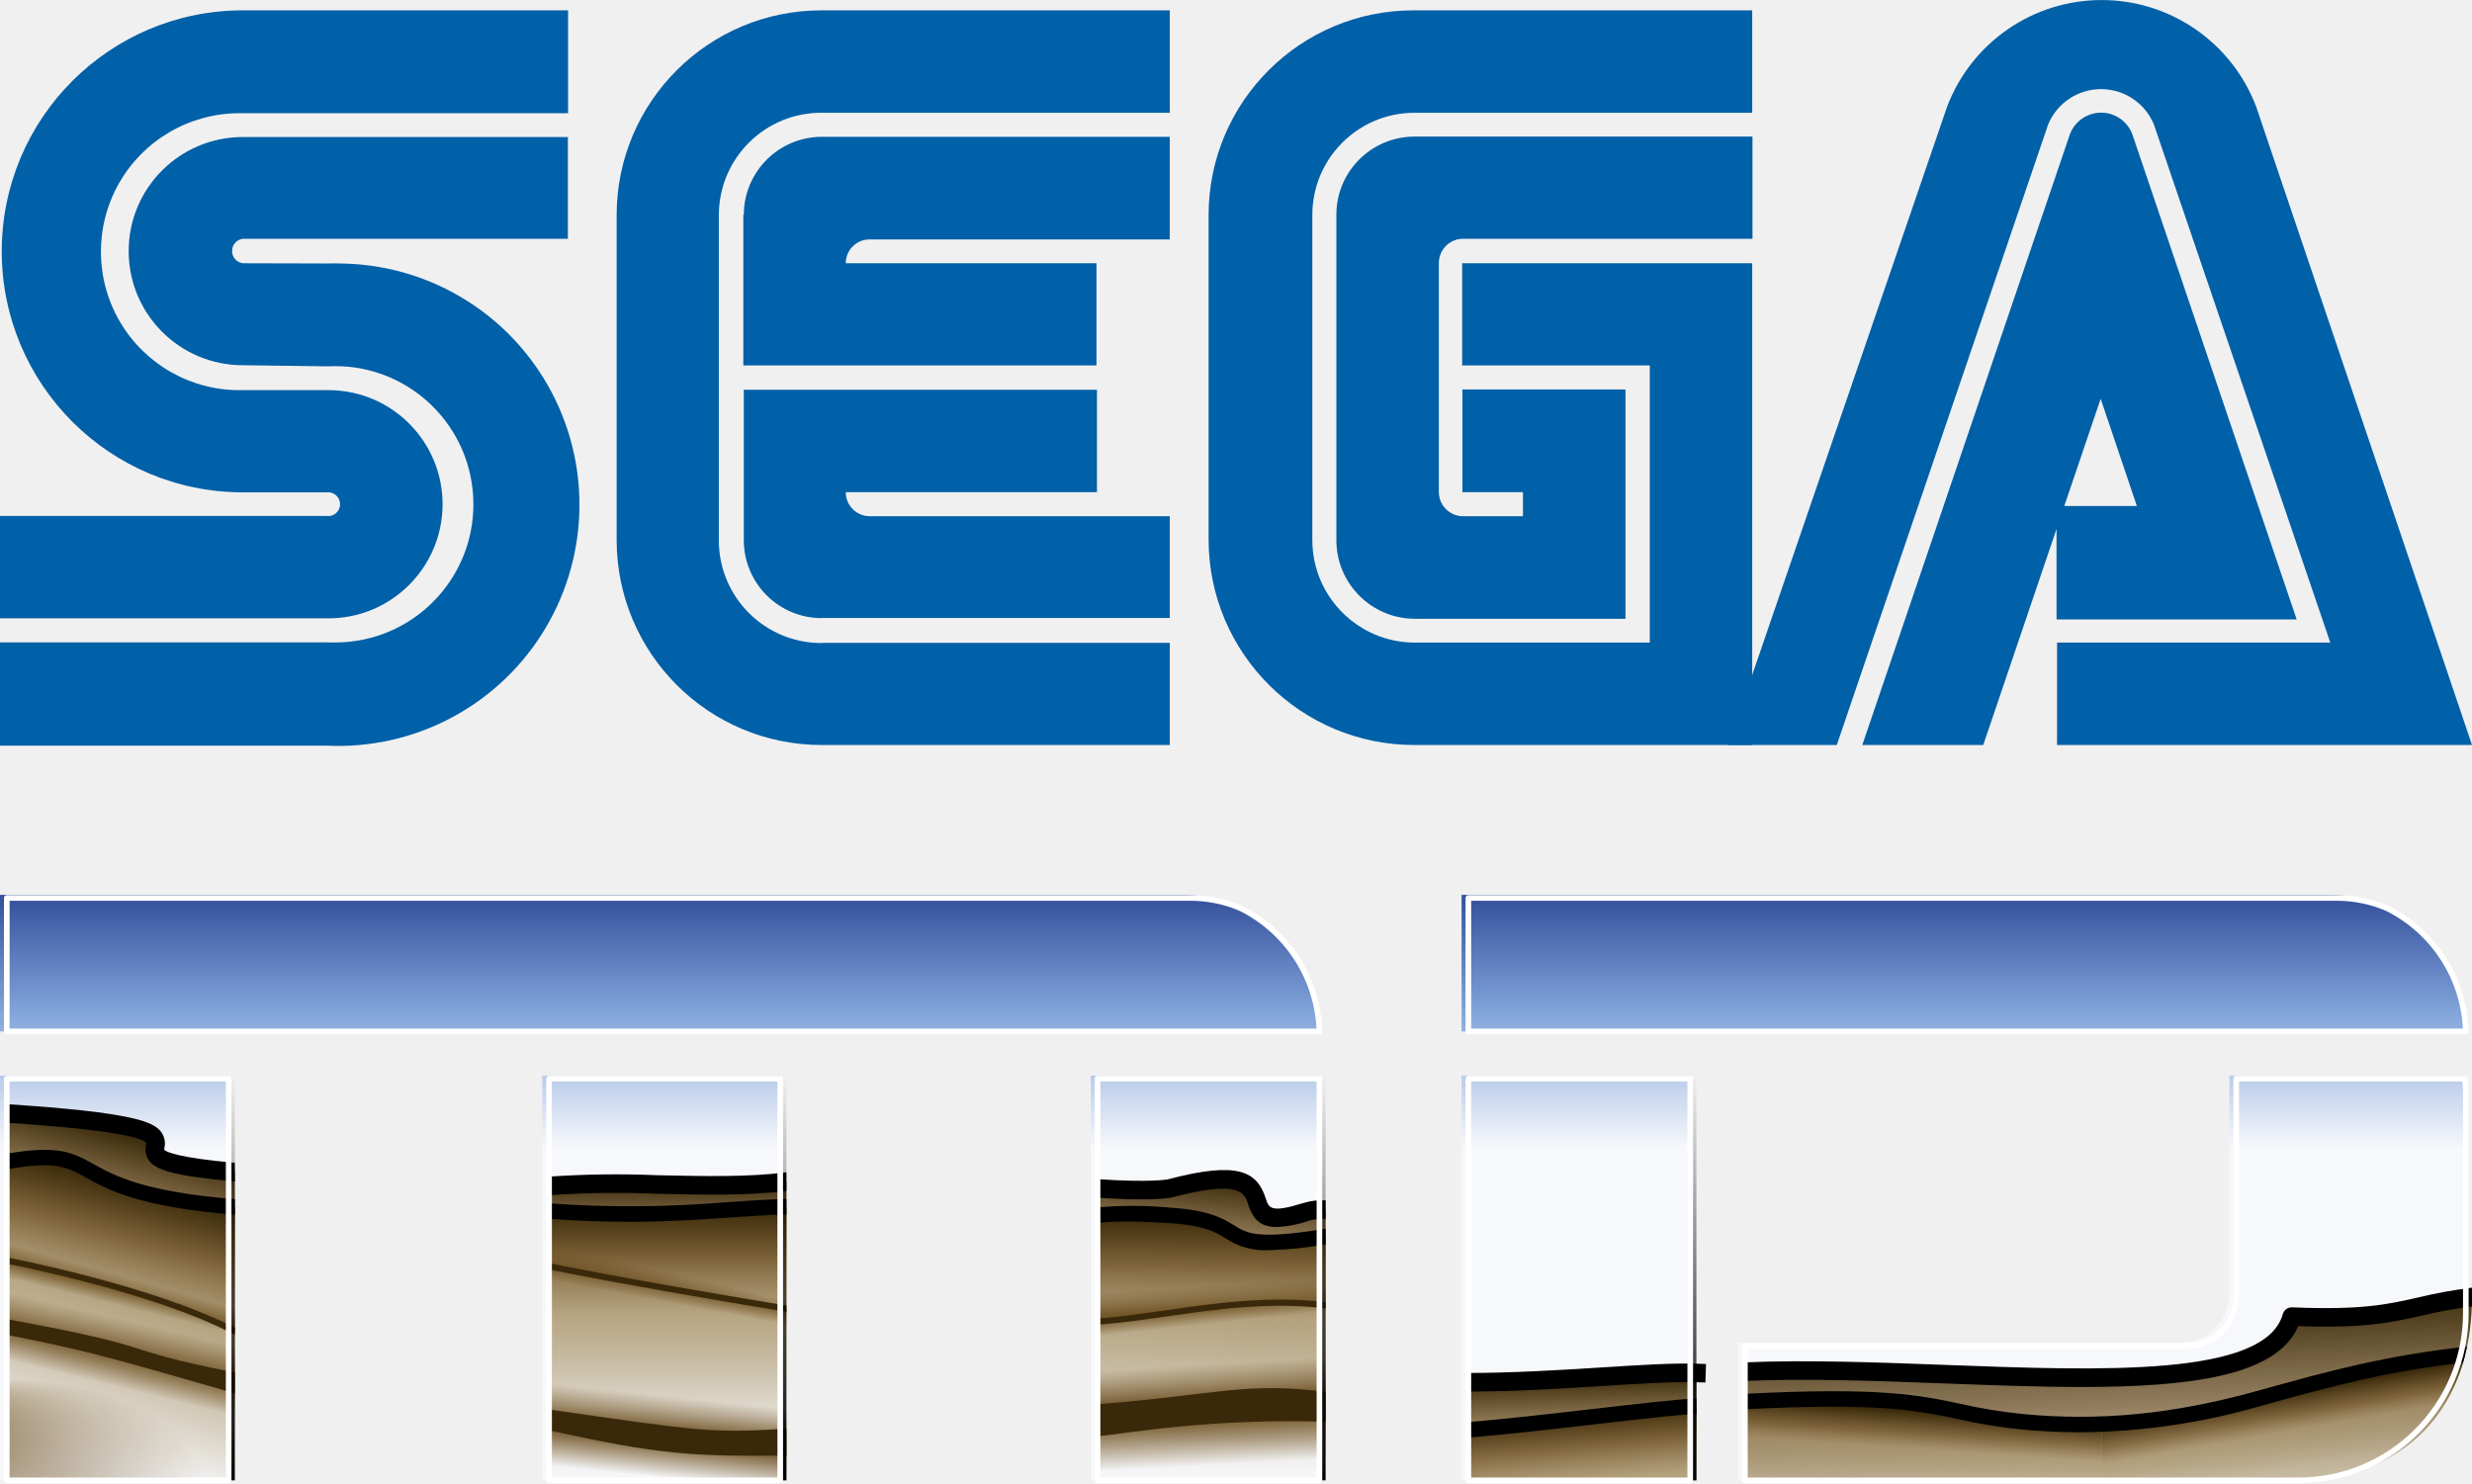
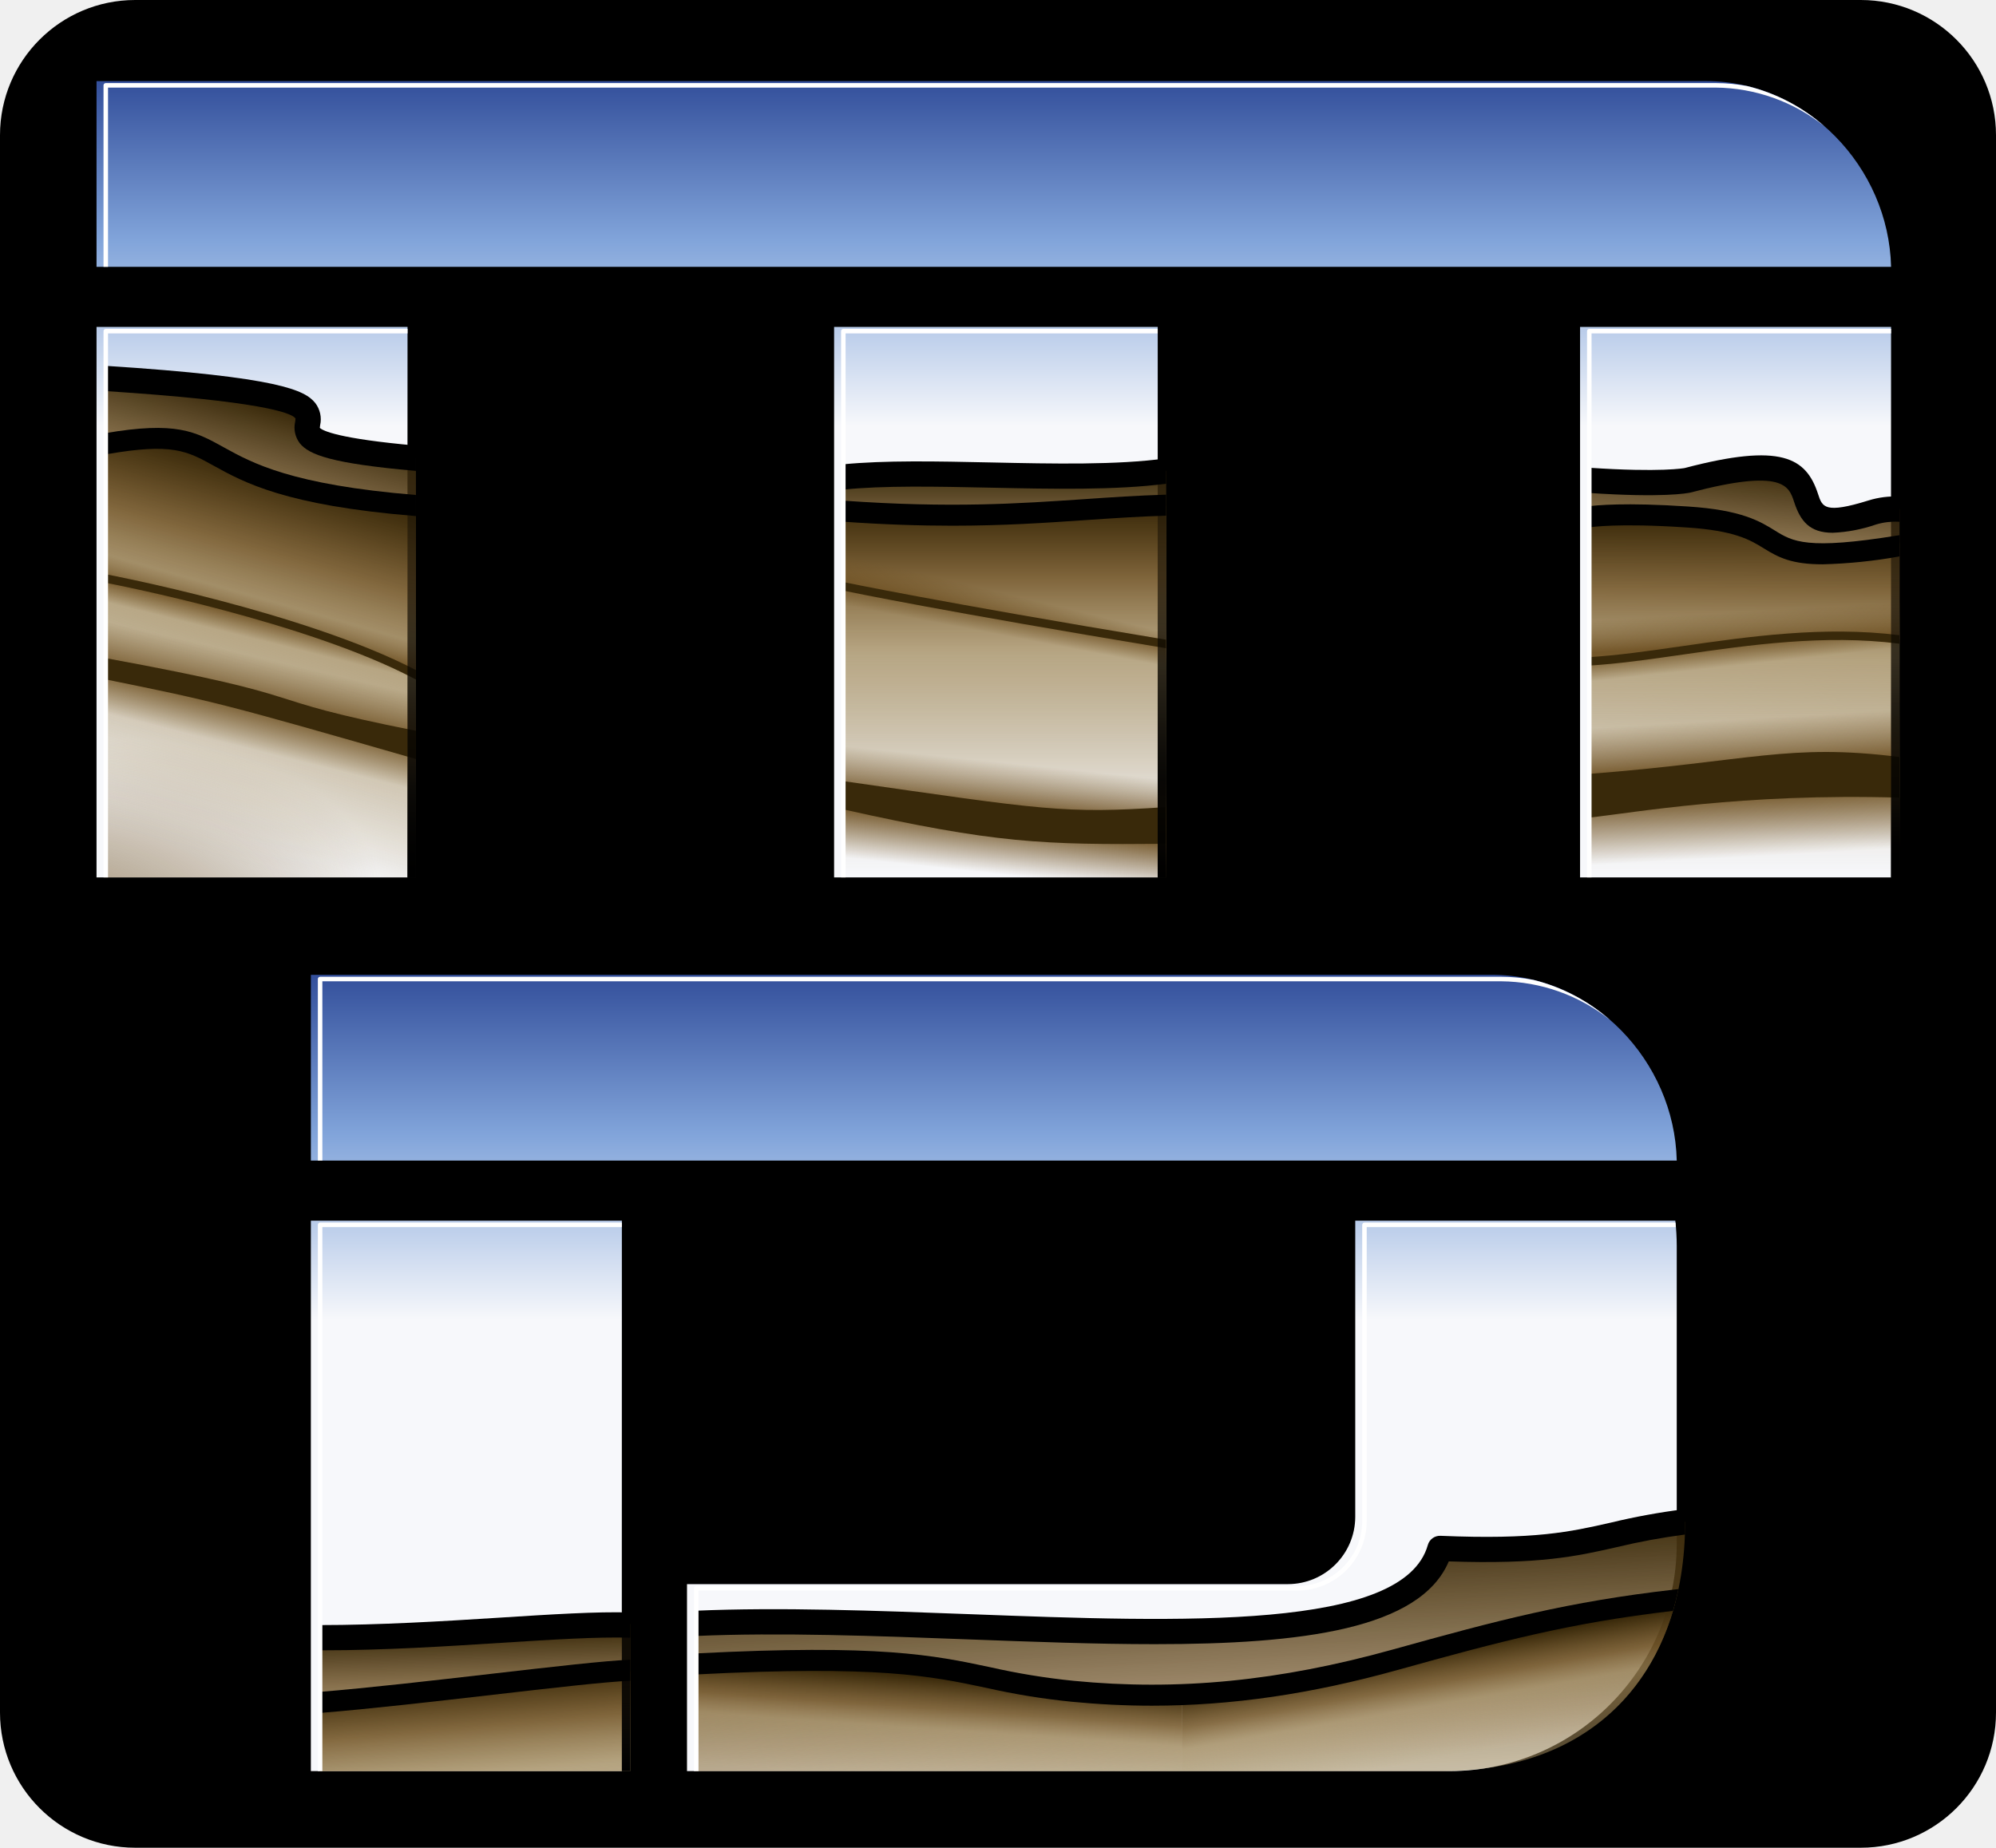
- <svg xmlns="http://www.w3.org/2000/svg" xmlns:xlink="http://www.w3.org/1999/xlink" id="Mega_Drive" data-name="Mega Drive" viewBox="0 0 440 264.024">
+ <svg xmlns="http://www.w3.org/2000/svg" xmlns:xlink="http://www.w3.org/1999/xlink" id="Mega_Drive" data-name="Mega Drive" viewBox="0 0 442.83 410">
  <defs>
-     <linearGradient id="linear-gradient" x1="349.525" y1="18.476" x2="349.525" y2="122.701" gradientTransform="matrix(1, 0, 0, -1, 0, 282)" gradientUnits="userSpaceOnUse">
+     <linearGradient id="linear-gradient" x1="220.483" y1="393" x2="220.483" y2="216.31" gradientUnits="userSpaceOnUse">
      <stop offset="0.42" stop-color="#f7f8fb" />
      <stop offset="0.567" stop-color="#f7f8fb" />
      <stop offset="0.8" stop-color="#81a4da" />
      <stop offset="1" stop-color="#334f9b" />
    </linearGradient>
-     <linearGradient id="linear-gradient-2" x1="374.496" y1="48.95" x2="377.894" y2="-15.936" gradientTransform="matrix(1, 0, 0, -1, 0, 282)" gradientUnits="userSpaceOnUse">
+     <linearGradient id="linear-gradient-2" x1="262.815" y1="341.339" x2="268.577" y2="451.338" gradientUnits="userSpaceOnUse">
      <stop offset="0" stop-color="#39290a" />
      <stop offset="0.3" stop-color="#74572a" stop-opacity="0.7" />
      <stop offset="0.5" stop-color="#a48e61" stop-opacity="0.5" />
      <stop offset="1" stop-color="#a48e61" stop-opacity="0" />
    </linearGradient>
-     <linearGradient id="linear-gradient-3" x1="342.665" y1="30.617" x2="341.732" y2="17.277" gradientTransform="matrix(1, 0, 0, -1, 0, 282)" gradientUnits="userSpaceOnUse">
+     <linearGradient id="linear-gradient-3" x1="208.853" y1="372.419" x2="207.271" y2="395.033" gradientUnits="userSpaceOnUse">
      <stop offset="0" stop-color="#39290a" />
      <stop offset="0.3" stop-color="#74572a" stop-opacity="0.7" />
      <stop offset="0.5" stop-color="#a48e61" stop-opacity="0.5" />
      <stop offset="1" stop-color="#a48e61" stop-opacity="0.1" />
    </linearGradient>
-     <linearGradient id="linear-gradient-4" x1="405.722" y1="33.915" x2="408.142" y2="20.19" xlink:href="#linear-gradient-3" />
-     <linearGradient id="linear-gradient-5" x1="281.354" y1="36.588" x2="282.377" y2="1.343" gradientTransform="matrix(1, 0, 0, -1, 0, 282)" gradientUnits="userSpaceOnUse">
+     <linearGradient id="linear-gradient-4" x1="315.752" y1="366.828" x2="319.855" y2="390.095" xlink:href="#linear-gradient-3" />
+     <linearGradient id="linear-gradient-5" x1="104.913" y1="362.296" x2="106.648" y2="422.047" gradientUnits="userSpaceOnUse">
      <stop offset="0" stop-color="#39290a" />
      <stop offset="0.2" stop-color="#74572a" stop-opacity="0.8" />
      <stop offset="0.4" stop-color="#a48e61" stop-opacity="0.6" />
      <stop offset="1" stop-color="#a48e61" stop-opacity="0" />
    </linearGradient>
-     <linearGradient id="linear-gradient-6" x1="281.098" y1="30.497" x2="283.949" y2="-0.828" xlink:href="#linear-gradient-5" />
-     <linearGradient id="linear-gradient-7" x1="301.4" y1="90.526" x2="301.4" y2="18.476" gradientTransform="matrix(1, 0, 0, -1, 0, 282)" gradientUnits="userSpaceOnUse">
+     <linearGradient id="linear-gradient-6" x1="104.48" y1="372.621" x2="109.314" y2="425.725" xlink:href="#linear-gradient-5" />
+     <linearGradient id="linear-gradient-7" x1="138.897" y1="270.855" x2="138.897" y2="393" gradientUnits="userSpaceOnUse">
      <stop offset="0" stop-opacity="0" />
      <stop offset="1" />
    </linearGradient>
-     <linearGradient id="linear-gradient-8" x1="117.425" y1="18.476" x2="117.425" y2="122.701" xlink:href="#linear-gradient" />
-     <linearGradient id="linear-gradient-9" x1="218.208" y1="71.799" x2="213.673" y2="24.268" xlink:href="#linear-gradient-5" />
-     <linearGradient id="linear-gradient-10" x1="215.6" y1="65.681" x2="215.6" y2="18.657" xlink:href="#linear-gradient-5" />
-     <linearGradient id="linear-gradient-11" x1="215.373" y1="29.509" x2="215.82" y2="21.176" gradientTransform="matrix(1, 0, 0, -1, 0, 282)" gradientUnits="userSpaceOnUse">
+     <linearGradient id="linear-gradient-8" x1="220.483" y1="194.69" x2="220.483" y2="18" xlink:href="#linear-gradient" />
+     <linearGradient id="linear-gradient-9" x1="391.338" y1="104.295" x2="383.649" y2="184.872" xlink:href="#linear-gradient-5" />
+     <linearGradient id="linear-gradient-10" x1="386.916" y1="114.664" x2="386.916" y2="194.383" xlink:href="#linear-gradient-5" />
+     <linearGradient id="linear-gradient-11" x1="386.533" y1="175.986" x2="387.289" y2="190.114" gradientUnits="userSpaceOnUse">
      <stop offset="0" stop-color="#74572a" />
      <stop offset="1" stop-color="#74572a" stop-opacity="0" />
    </linearGradient>
-     <linearGradient id="linear-gradient-12" x1="217.202" y1="32.831" x2="216.82" y2="39.273" xlink:href="#linear-gradient-11" />
-     <linearGradient id="linear-gradient-13" x1="213.937" y1="49.202" x2="214.269" y2="46.176" xlink:href="#linear-gradient-11" />
-     <linearGradient id="linear-gradient-14" x1="216.771" y1="49.154" x2="216.52" y2="53.329" xlink:href="#linear-gradient-11" />
-     <linearGradient id="linear-gradient-15" x1="118.8" y1="71.689" x2="118.8" y2="29.659" xlink:href="#linear-gradient-5" />
-     <linearGradient id="linear-gradient-16" x1="118.8" y1="67.06" x2="118.8" y2="18.658" xlink:href="#linear-gradient-5" />
-     <linearGradient id="linear-gradient-17" x1="114.804" y1="53.274" x2="115.575" y2="56.459" xlink:href="#linear-gradient-11" />
-     <linearGradient id="linear-gradient-18" x1="121.71" y1="52.643" x2="121.142" y2="49.67" xlink:href="#linear-gradient-11" />
-     <linearGradient id="linear-gradient-19" x1="118.953" y1="25.424" x2="118.238" y2="18.873" xlink:href="#linear-gradient-11" />
-     <linearGradient id="linear-gradient-20" x1="115.659" y1="27.6" x2="116.301" y2="33.757" xlink:href="#linear-gradient-11" />
-     <radialGradient id="radial-gradient" cx="1.001" cy="93.52" fx="-21.564" fy="121.184" r="35.999" gradientTransform="matrix(1, 0, 0, -0.543, 0, 315.821)" xlink:href="#linear-gradient-11" />
-     <linearGradient id="linear-gradient-21" x1="29.137" y1="78.249" x2="14.039" y2="24.988" xlink:href="#linear-gradient-5" />
-     <linearGradient id="linear-gradient-22" x1="28.001" y1="69.978" x2="14.272" y2="21.547" xlink:href="#linear-gradient-5" />
-     <linearGradient id="linear-gradient-23" x1="24.815" y1="51.667" x2="24.117" y2="48.84" xlink:href="#linear-gradient-11" />
-     <linearGradient id="linear-gradient-24" x1="17.187" y1="52.742" x2="18.108" y2="55.989" xlink:href="#linear-gradient-11" />
-     <linearGradient id="linear-gradient-25" x1="16.521" y1="42.229" x2="17.894" y2="48.078" xlink:href="#linear-gradient-11" />
-     <linearGradient id="linear-gradient-26" x1="23.511" y1="40.297" x2="22.146" y2="34.769" xlink:href="#linear-gradient-11" />
-     <linearGradient id="linear-gradient-27" x1="139.425" y1="90.526" x2="139.425" y2="18.476" xlink:href="#linear-gradient-7" />
-     <linearGradient id="linear-gradient-28" x1="235.4" y1="90.526" x2="235.4" y2="18.476" xlink:href="#linear-gradient-7" />
-     <linearGradient id="linear-gradient-29" x1="41.25" y1="90.526" x2="41.25" y2="18.476" xlink:href="#linear-gradient-7" />
-     <linearGradient id="linear-gradient-30" x1="261.36" y1="54.226" x2="300.85" y2="54.226" gradientTransform="matrix(1, 0, 0, -1, 0, 282)" gradientUnits="userSpaceOnUse">
-       <stop offset="0.42" stop-color="#f7f8fb" stop-opacity="0" />
-       <stop offset="0.644" stop-color="#f7f8fb" stop-opacity="0" />
-     </linearGradient>
-     <linearGradient id="linear-gradient-31" x1="310.585" y1="54.226" x2="438.9" y2="54.226" xlink:href="#linear-gradient-30" />
-     <linearGradient id="linear-gradient-32" x1="261.36" y1="110.271" x2="438.9" y2="110.271" xlink:href="#linear-gradient-30" />
-     <linearGradient id="linear-gradient-33" x1="195.36" y1="54.226" x2="234.85" y2="54.226" xlink:href="#linear-gradient-30" />
-     <linearGradient id="linear-gradient-34" x1="97.735" y1="54.226" x2="138.875" y2="54.226" xlink:href="#linear-gradient-30" />
-     <linearGradient id="linear-gradient-35" x1="1.21" y1="110.271" x2="234.85" y2="110.271" xlink:href="#linear-gradient-30" />
-     <linearGradient id="linear-gradient-36" x1="1.21" y1="54.226" x2="40.7" y2="54.226" xlink:href="#linear-gradient-30" />
+     <linearGradient id="linear-gradient-12" x1="389.633" y1="170.354" x2="388.984" y2="159.433" xlink:href="#linear-gradient-11" />
+     <linearGradient id="linear-gradient-13" x1="384.093" y1="142.601" x2="384.657" y2="147.732" xlink:href="#linear-gradient-11" />
+     <linearGradient id="linear-gradient-14" x1="388.896" y1="142.682" x2="388.472" y2="135.605" xlink:href="#linear-gradient-11" />
+     <linearGradient id="linear-gradient-15" x1="222.814" y1="104.48" x2="222.814" y2="175.733" xlink:href="#linear-gradient-5" />
+     <linearGradient id="linear-gradient-16" x1="222.814" y1="112.328" x2="222.814" y2="194.383" xlink:href="#linear-gradient-5" />
+     <linearGradient id="linear-gradient-17" x1="216.036" y1="135.697" x2="217.344" y2="130.299" xlink:href="#linear-gradient-11" />
+     <linearGradient id="linear-gradient-18" x1="227.74" y1="136.767" x2="226.779" y2="141.805" xlink:href="#linear-gradient-11" />
+     <linearGradient id="linear-gradient-19" x1="223.073" y1="182.912" x2="221.861" y2="194.016" xlink:href="#linear-gradient-11" />
+     <linearGradient id="linear-gradient-20" x1="217.49" y1="179.224" x2="218.577" y2="168.784" xlink:href="#linear-gradient-11" />
+     <radialGradient id="radial-gradient" cx="23.113" cy="197.096" fx="-15.142" fy="243.994" r="61.028" gradientTransform="translate(0 90.138) scale(1 0.543)" xlink:href="#linear-gradient-11" />
+     <linearGradient id="linear-gradient-21" x1="70.81" y1="93.359" x2="45.214" y2="183.651" xlink:href="#linear-gradient-5" />
+     <linearGradient id="linear-gradient-22" x1="68.884" y1="107.38" x2="45.609" y2="189.483" xlink:href="#linear-gradient-5" />
+     <linearGradient id="linear-gradient-23" x1="63.481" y1="138.422" x2="62.297" y2="143.214" xlink:href="#linear-gradient-11" />
+     <linearGradient id="linear-gradient-24" x1="50.555" y1="136.602" x2="52.117" y2="131.096" xlink:href="#linear-gradient-11" />
+     <linearGradient id="linear-gradient-25" x1="49.423" y1="154.423" x2="51.75" y2="144.506" xlink:href="#linear-gradient-11" />
+     <linearGradient id="linear-gradient-26" x1="61.273" y1="157.699" x2="58.958" y2="167.069" xlink:href="#linear-gradient-11" />
+     <linearGradient id="linear-gradient-27" x1="257.779" y1="72.545" x2="257.779" y2="194.69" xlink:href="#linear-gradient-7" />
+     <linearGradient id="linear-gradient-28" x1="420.483" y1="72.545" x2="420.483" y2="194.69" xlink:href="#linear-gradient-7" />
+     <linearGradient id="linear-gradient-29" x1="91.345" y1="72.545" x2="91.345" y2="194.69" xlink:href="#linear-gradient-7" />
  </defs>
-   <path d="M260.15,263.524h40.7v-72.05h-40.7ZM414.714,159.3H260.15v24.31H438.9c-.3-13.061-11.06-24.31-24.186-24.31Zm-17.889,32.175v38.775a8.827,8.827,0,0,1-8.8,8.8h-78.65v24.475H409.2a29.787,29.787,0,0,0,29.7-29.7v-39.05a29.826,29.826,0,0,0-.189-3.3Z" fill="url(#linear-gradient)" />
-   <path d="M310.475,244.183c37.584-1.65,92.491,7.791,97.441-9.809,18.831.792,20.168-2.016,32.084-3.484,0,19.434-11.55,32.634-31.809,32.634H310.475Z" fill="url(#linear-gradient-2)" />
-   <path d="M359.837,253.074c-15.4-1.5-14.712-5.361-49.362-3.575v14.025h63.663V253.507A106.03,106.03,0,0,1,359.837,253.074Z" fill="url(#linear-gradient-3)" />
-   <path d="M438.8,241.118c-14.181,1.616-23.55,4.155-36.751,7.831a119.492,119.492,0,0,1-27.912,4.558v10.017h34.053C424.652,263.524,435.362,254.808,438.8,241.118Z" fill="url(#linear-gradient-4)" />
-   <path d="M440,229.228l-.2.026A87.291,87.291,0,0,0,430.265,231c-5.311,1.205-9.9,2.248-22.279,1.726a1.651,1.651,0,0,0-1.658,1.2c-3.146,11.189-32.027,10.1-59.957,9.055-12.21-.458-24.826-.932-35.9-.45v3.3h.072c10.951-.48,23.534-.01,35.7.447,8.4.316,16.673.627,24.334.627,19.317,0,34.739-1.98,38.486-10.836,11.928.415,16.79-.686,21.929-1.853a85.1,85.1,0,0,1,9-1.662Z" />
-   <path d="M439.12,239.7l-.478.055c-14.007,1.6-23.172,4.032-36.96,7.872-14.789,4.116-28.041,5.415-41.711,4.081a90.416,90.416,0,0,1-10.91-1.782c-7.4-1.568-14.383-3.05-38.586-1.8v2.75h.07c23.9-1.227,30.723.211,37.95,1.741a92.467,92.467,0,0,0,11.2,1.828c3.528.345,7.028.519,10.53.519a118.394,118.394,0,0,0,32.184-4.688c13.477-3.753,22.5-6.147,35.988-7.722Q438.819,241.168,439.12,239.7Z" />
-   <polygon points="261.25 263.524 261.25 246.268 301.95 244.274 301.95 263.524 261.25 263.524" fill="url(#linear-gradient-5)" />
-   <polygon points="261.25 263.524 261.25 254.32 301.95 250.508 301.95 263.524 261.25 263.524" fill="url(#linear-gradient-6)" />
-   <path d="M284.755,243.445c-7.305.464-15.57.963-23.5.967h0v3.3h.528c7.858,0,15.992-.519,23.186-.976,6.8-.431,12.687-.8,16.935-.677l1.65.051.1-3.3-1.65-.05C297.587,242.626,291.642,243.007,284.755,243.445Z" />
-   <path d="M301.95,248.948H301.9c-3.19.118-10.151.92-18.21,1.847-7.513.864-16.018,1.845-22.44,2.363v2.76l.11-.009c6.479-.522,15.07-1.509,22.642-2.382,7.63-.88,14.835-1.708,17.947-1.829Z" />
-   <rect x="300.85" y="191.474" width="1.1" height="72.05" fill="url(#linear-gradient-7)" />
-   <path d="M0,191.474H40.7v72.05H0Zm96.525,72.05h42.35v-72.05H96.525Zm97.625,0h40.7v-72.05h-40.7ZM210.664,159.3H0v24.31H234.85c-.3-13.061-11.06-24.31-24.186-24.31Z" fill="url(#linear-gradient-8)" />
-   <path d="M232.375,215.765c-16.225,5.043.55-10.725-24.2-4.206,0,0-3.025.66-12.925-.01v51.975h40.7V215.331A10.321,10.321,0,0,0,232.375,215.765Z" fill="url(#linear-gradient-9)" />
-   <path d="M195.25,216.362v47.162h40.7V219.8C214.5,223.581,227.013,215.674,195.25,216.362Z" fill="url(#linear-gradient-10)" />
-   <polygon points="195.25 252.937 195.25 263.524 235.95 263.524 235.95 249.912 195.25 252.937" fill="url(#linear-gradient-11)" />
-   <polygon points="195.25 252.937 195.25 191.474 235.95 191.474 235.95 249.912 195.25 252.937" fill="url(#linear-gradient-12)" />
-   <path d="M195.25,235.251c17.258-2.106,29.288-4.25,40.7-2.872v31.145h-40.7Z" fill="url(#linear-gradient-13)" />
-   <path d="M195.25,235.251v-43.78h40.7v40.908C222.612,231.165,216.219,232.69,195.25,235.251Z" fill="url(#linear-gradient-14)" />
-   <path d="M235.95,213.678a11.587,11.587,0,0,0-4.065.511c-5.732,1.783-6.035.855-6.584-.829-1.561-4.79-4.818-6.748-17.466-3.41-.03.006-3.095.594-12.473-.041l-.11-.008v3.307c9.758.66,12.948.041,13.345-.049,12.127-3.19,12.893-.845,13.568,1.228.817,2.508,2.029,4.038,5.06,4.037a20,20,0,0,0,5.7-1.1,8.728,8.728,0,0,1,2.919-.348l.11.008Z" />
-   <path d="M235.95,218.728l-.22.036c-11.924,1.934-13.76.8-16.084-.641-1.938-1.2-4.352-2.695-11.38-3.146a70.129,70.129,0,0,0-13.016-.028v2.789l.233-.04c.034,0,3.564-.577,12.6.026,6.345.409,8.346,1.65,10.111,2.742a12.431,12.431,0,0,0,7.691,2.082,65.956,65.956,0,0,0,10.061-1.032Z" />
-   <path d="M235.95,231.825c-9.88-1.236-19.744.181-28.449,1.43-4.357.627-8.47,1.218-12.251,1.441v1.1h.032c3.835-.22,7.983-.82,12.375-1.452,8.657-1.245,18.468-2.656,28.225-1.423l.068.009Z" fill="#39290a" />
-   <path d="M195.25,249.983c21.175-1.63,26.216-4.059,40.7-2.213v5.315c-20.625-.607-34.689,1.98-40.7,2.622Z" fill="#39290a" />
-   <path d="M97.625,211.138v52.387h42.35V210.312C127.875,212.008,109.313,209.9,97.625,211.138Z" fill="url(#linear-gradient-15)" />
-   <polygon points="97.625 215.694 97.625 263.524 139.975 263.524 139.975 214.94 97.625 215.694" fill="url(#linear-gradient-16)" />
-   <polygon points="97.625 225.402 139.975 232.974 139.975 191.474 97.625 191.474 97.625 225.402" fill="url(#linear-gradient-17)" />
-   <polygon points="97.625 225.665 97.625 263.524 139.975 263.524 139.975 232.974 97.625 225.665" fill="url(#linear-gradient-18)" />
-   <polygon points="97.625 252.433 97.625 263.524 139.975 263.524 139.975 257.015 97.625 252.433" fill="url(#linear-gradient-19)" />
-   <polygon points="97.625 252.433 97.625 191.474 139.975 191.474 139.975 257.015 97.625 252.433" fill="url(#linear-gradient-20)" />
-   <path d="M139.975,208.77l-.013-.092c-6.4.888-14.758.71-22.847.535a175.525,175.525,0,0,0-19.49.25v3.313a169.336,169.336,0,0,1,19.419-.263c8.042.171,16.341.343,22.931-.516Z" />
-   <path d="M139.975,213.428h-.041c-3.692.11-7.09.341-10.688.586a202.173,202.173,0,0,1-31.524.2l-.1-.007v2.757c5.479.385,10.176.531,14.375.531,6.69,0,12.117-.37,17.433-.733,3.557-.242,6.919-.472,10.542-.581Z" />
-   <path d="M97.625,224.839v1.126c1.239.259,13.289,2.75,42.26,7.552l.09.014v-1.114c-30.4-5.042-42.12-7.528-42.24-7.552Z" fill="#39290a" />
-   <path d="M97.625,250.9c26.354,3.774,28.966,4.324,42.35,3.41v4.808c-16.271.137-22.275-.046-42.35-4.53Z" fill="#39290a" />
-   <rect x="1.1" y="191.474" width="39.6" height="72.05" fill="url(#radial-gradient)" />
-   <path d="M41.8,208.662c-32.588-2.888,8.525-7.288-40.7-10.45v65.312H41.8Z" fill="url(#linear-gradient-21)" />
-   <path d="M41.8,214.781c-32.588-2.42-17.6-10.845-40.7-8.044v56.787H41.8Z" fill="url(#linear-gradient-22)" />
-   <path d="M1.1,224.381s31.35,6.732,40.7,12.624v26.519H1.1Z" fill="url(#linear-gradient-23)" />
-   <path d="M1.1,224.381V191.474H41.8v45.531S27.569,229.719,1.1,224.381Z" fill="url(#linear-gradient-24)" />
-   <polygon points="41.8 191.474 1.1 191.474 1.1 236.574 41.8 246.062 41.8 191.474" fill="url(#linear-gradient-25)" />
-   <polygon points="1.1 236.574 1.1 263.524 41.8 263.524 41.8 246.062 1.1 236.574" fill="url(#linear-gradient-26)" />
-   <path d="M41.8,207c-10.208-.913-12.2-1.952-12.579-2.319.006-.091.027-.235.043-.348a3.505,3.505,0,0,0-.642-2.912c-1.346-1.65-4.57-3.393-27.416-4.86l-.11-.007v3.307c20.428,1.32,24.411,2.85,24.938,3.579a2.566,2.566,0,0,1-.042.429,3.4,3.4,0,0,0,.594,2.812c1.2,1.518,4.144,2.652,15.07,3.62l.145.013Z" />
-   <path d="M41.8,213.469c-16.273-1.331-21.407-4.172-25.156-6.246-3.732-2.066-6.218-3.432-15.544-1.837v2.788l.235-.04c8.58-1.495,10.493-.434,13.977,1.494,3.978,2.2,9.424,5.216,26.377,6.592l.11.008Z" />
-   <path d="M1.1,224.94c1.786.345,26.474,5.194,40.444,12.553l.256.135v-1.239c-14.617-7.6-40.338-12.5-40.6-12.549l-.1-.019Z" fill="#39290a" />
-   <path d="M1.1,234.806c29.459,5.412,18.047,5.034,40.7,9.531v3.694c-24.93-7.169-26.331-7.538-40.7-10.442Z" fill="#39290a" />
-   <rect x="138.875" y="191.474" width="1.1" height="72.05" fill="url(#linear-gradient-27)" />
-   <rect x="234.85" y="191.474" width="1.1" height="72.05" fill="url(#linear-gradient-28)" />
-   <rect x="40.7" y="191.474" width="1.1" height="72.05" fill="url(#linear-gradient-29)" />
-   <rect x="261.36" y="192.024" width="39.49" height="71.5" fill="url(#linear-gradient-30)" />
-   <rect x="261.36" y="192.024" width="39.49" height="71.5" fill="none" stroke="#fff" stroke-linecap="round" stroke-linejoin="round" />
-   <path d="M438.9,233.824v-39.05c0-.928-.056-1.844-.142-2.75H398.035V230.8a8.826,8.826,0,0,1-8.8,8.8h-78.65v23.925H409.2A29.787,29.787,0,0,0,438.9,233.824Z" fill="url(#linear-gradient-31)" />
-   <path d="M438.9,233.824v-39.05c0-.928-.056-1.844-.142-2.75H398.035V230.8a8.826,8.826,0,0,1-8.8,8.8h-78.65v23.925H409.2A29.787,29.787,0,0,0,438.9,233.824Z" fill="none" stroke="#fff" stroke-linecap="round" stroke-linejoin="round" />
-   <path d="M261.36,183.609H438.9a25.323,25.323,0,0,0-14.017-21.927,22.931,22.931,0,0,0-8.959-1.833H261.36Z" fill="url(#linear-gradient-32)" />
-   <path d="M261.36,183.609H438.9a25.323,25.323,0,0,0-14.017-21.927,22.931,22.931,0,0,0-8.959-1.833H261.36Z" fill="none" stroke="#fff" stroke-linecap="round" stroke-linejoin="round" />
-   <rect x="195.36" y="192.024" width="39.49" height="71.5" fill="url(#linear-gradient-33)" />
-   <rect x="195.36" y="192.024" width="39.49" height="71.5" fill="none" stroke="#fff" stroke-linecap="round" stroke-linejoin="round" />
-   <rect x="97.735" y="192.024" width="41.14" height="71.5" fill="url(#linear-gradient-34)" />
-   <rect x="97.735" y="192.024" width="41.14" height="71.5" fill="none" stroke="#fff" stroke-linecap="round" stroke-linejoin="round" />
-   <path d="M1.21,183.609H234.85a25.323,25.323,0,0,0-14.017-21.927,22.931,22.931,0,0,0-8.959-1.833H1.21Z" fill="url(#linear-gradient-35)" />
-   <path d="M1.21,183.609H234.85a25.323,25.323,0,0,0-14.017-21.927,22.931,22.931,0,0,0-8.959-1.833H1.21Z" fill="none" stroke="#fff" stroke-linecap="round" stroke-linejoin="round" />
-   <rect x="1.21" y="192.024" width="39.49" height="71.5" fill="url(#linear-gradient-36)" />
-   <rect x="1.21" y="192.024" width="39.49" height="71.5" fill="none" stroke="#fff" stroke-linecap="round" stroke-linejoin="round" />
-   <path d="M0,132.739H58.143a42.939,42.939,0,1,0,3.627-85.8l-.217-.009c-.267-.011-.536-.02-.809-.025-.869-.027-1.733-.027-2.6,0l-14.929-.039a2.2,2.2,0,0,1,0-4.361h57.864V24.393H43.214a20.311,20.311,0,0,0,0,40.622l15.161.2a24.593,24.593,0,1,1,2.589,49.118c-.208.011-.417.019-.625.025q-.983.039-1.964,0H0v18.385" fill="#0060a8" />
-   <path d="M0,110.072H58.218a20.311,20.311,0,0,0,.565-40.618H43.057a24.652,24.652,0,1,1-.451-49.3c.2,0,.405,0,.608,0h57.9V1.843h-57.9a42.9,42.9,0,0,0,0,85.8h15a2.122,2.122,0,0,1,.577,4.2,2.321,2.321,0,0,1-.577,0H0v18.162" fill="#0060a8" />
-   <path d="M146.3,114.472A18.264,18.264,0,0,1,127.95,96.3V38.065A18.228,18.228,0,0,1,146.3,20.072h61.918V1.843H146.3a36.458,36.458,0,0,0-36.54,36.376v0h0V96.164a36.494,36.494,0,0,0,36.528,36.458h61.926v-18.19H146.3" fill="#0060a8" />
-   <path d="M132.393,38.261A13.907,13.907,0,0,1,146.3,24.354h61.914V42.622H154.9a4.24,4.24,0,0,0-4.357,4.118v.125h44.625V65.054H132.306V38.261" fill="#0060a8" />
-   <path d="M146.3,110.032a13.863,13.863,0,0,1-13.907-13.819h0V69.376H195.25v18.24H150.539a4.274,4.274,0,0,0,4.266,4.282h53.409v18.111H146.3" fill="#0060a8" />
-   <path d="M251.853,114.393a18.264,18.264,0,0,1-18.268-18.229v-57.9a18.191,18.191,0,0,1,18.189-18.189h60.107V1.843H251.656a36.457,36.457,0,0,0-36.535,36.379h0V96.164a36.61,36.61,0,0,0,36.653,36.458h60.107V46.865H260.256V65.054h33.393v49.339h-41.8" fill="#0060a8" />
-   <path d="M237.867,96.164a13.982,13.982,0,0,0,13.907,13.986h37.553V69.336H260.3v18.28h10.776V91.9h-10.69a4.321,4.321,0,0,1-4.282-4.282V46.865a4.321,4.321,0,0,1,4.281-4.361h51.544V24.315H251.774a13.907,13.907,0,0,0-13.907,13.907h0V96.164" fill="#0060a8" />
-   <path d="M368.366,24.079a5.933,5.933,0,0,1,11.236,0l29.189,86.189H366.049V90.079h14.3l-6.443-19.093-20.9,61.636H331.481L368.366,24.079" fill="#0060a8" />
-   <path d="M414.645,114.393h-48.5v18.229H440L401.579,18.972a29.421,29.421,0,0,0-55,0l-38.972,113.65h19.329L364.571,22.115a10.191,10.191,0,0,1,18.779-.039L414.779,114.4" fill="#0060a8" />
+   <rect width="442.83" height="410" rx="30" ry="30" />
+   <path d="M68.967,393h69V270.855h-69ZM331,216.31H68.967v41.212H372C371.5,235.386,353.247,216.31,331,216.31Zm-30.327,54.545V336.59a14.962,14.962,0,0,1-14.918,14.918H152.417V393H321.648A50.5,50.5,0,0,0,372,342.65v-66.2a50.456,50.456,0,0,0-.321-5.595Z" fill="url(#linear-gradient)" />
+   <path d="M154.282,360.211c63.714-2.8,156.8,13.209,165.19-16.628,31.924,1.343,34.188-3.419,54.39-5.905,0,32.944-19.58,55.322-53.923,55.322H154.282Z" fill="url(#linear-gradient-2)" />
+   <path d="M237.965,375.284c-26.107-2.548-24.942-9.089-83.683-6.06V393H262.207V376.019A179.878,179.878,0,0,1,237.965,375.284Z" fill="url(#linear-gradient-3)" />
+   <path d="M371.829,355.017c-24.039,2.739-39.924,7.043-62.3,13.274a202.627,202.627,0,0,1-47.32,7.728V393h57.732C347.843,393,366,378.227,371.829,355.017Z" fill="url(#linear-gradient-4)" />
+   <path d="M373.862,334.859l-.342.043a148.232,148.232,0,0,0-16.16,2.959c-9,2.043-16.784,3.81-37.77,2.926a2.792,2.792,0,0,0-2.812,2.038c-5.332,18.967-54.292,17.128-101.642,15.35-20.693-.776-42.087-1.58-60.854-.763v5.6l.122,0c18.566-.814,39.9-.017,60.522.759,14.245.535,28.266,1.062,41.254,1.062,32.748,0,58.892-3.353,65.244-18.37,20.221.7,28.464-1.163,37.176-3.141a144.638,144.638,0,0,1,15.262-2.819Z" />
+   <path d="M372.377,352.608l-.813.093c-23.743,2.706-39.281,6.835-62.662,13.345-25.071,6.978-47.536,9.18-70.711,6.918a153.1,153.1,0,0,1-18.5-3.021c-12.539-2.656-24.382-5.168-65.414-3.053v4.667l.12-.006c40.512-2.08,52.084.359,64.327,2.952a156.953,156.953,0,0,0,19.01,3.1c5.981.583,11.914.878,17.852.878,17.66,0,35.373-2.6,54.56-7.945,22.849-6.363,38.142-10.423,61.009-13.091Q371.859,355.09,372.377,352.608Z" />
+   <polygon points="70.832 393 70.832 363.746 139.83 360.366 139.83 393 70.832 393" fill="url(#linear-gradient-5)" />
+   <polygon points="70.832 393 70.832 377.398 139.83 370.933 139.83 393 70.832 393" fill="url(#linear-gradient-6)" />
+   <path d="M139.83,368.29l-.086,0c-5.414.2-17.211,1.559-30.871,3.131-12.737,1.467-27.155,3.127-38.041,4.006v4.679l.188-.015c10.985-.883,25.542-2.559,38.385-4.037,12.935-1.49,25.149-2.9,30.425-3.1Z" />
+   <rect x="137.965" y="270.855" width="1.865" height="122.145" fill="url(#linear-gradient-7)" />
+   <path d="M111.035,364.542c11.534-.732,21.507-1.359,28.709-1.148l.086,0V357.8c-7.473-.224-17.518.418-29.15,1.158-12.386.787-26.4,1.634-39.839,1.639h-.009v5.594l.9,0C85.049,366.2,98.839,365.318,111.035,364.542Z" />
+   <path d="M70.518,271.788V393h1V272.288h66.447v-1H71.018A.5.5,0,0,0,70.518,271.788Z" fill="#fff" />
+   <path d="M71.518,257.522v-39.78H333.047a39.219,39.219,0,0,1,24.2,8.62,40.7,40.7,0,0,0-17.046-8.929,38.183,38.183,0,0,0-7.155-.691H71.018a.5.5,0,0,0-.5.5v40.28Z" fill="#fff" />
+   <path d="M154.969,352.94H287.8a15.435,15.435,0,0,0,15.418-15.418V272.288H371.8c-.028-.333-.051-.668-.085-1H302.72a.5.5,0,0,0-.5.5v65.734A14.434,14.434,0,0,1,287.8,351.94H154.469a.5.5,0,0,0-.5.5V393h1Z" fill="#fff" />
+   <path d="M21.415,72.545h69V194.69h-69ZM185.051,194.69h71.8V72.545h-71.8Zm165.5,0h69V72.545h-69Zm28-176.69H21.415V59.212H419.55C419.048,37.076,400.8,18,378.548,18Z" fill="url(#linear-gradient-8)" />
+   <path d="M415.354,113.726c-27.506,8.548.933-18.181-41.025-7.132,0,0-5.129,1.126-21.912-.016V194.69h69v-81.7A17.5,17.5,0,0,0,415.354,113.726Z" fill="url(#linear-gradient-9)" />
+   <path d="M352.417,114.737V194.69h69V120.564C385.051,126.974,406.263,113.571,352.417,114.737Z" fill="url(#linear-gradient-10)" />
+   <polygon points="352.417 176.741 352.417 194.69 421.415 194.69 421.415 171.613 352.417 176.741" fill="url(#linear-gradient-11)" />
+   <polygon points="352.417 176.741 352.417 72.545 421.415 72.545 421.415 171.613 352.417 176.741" fill="url(#linear-gradient-12)" />
+   <path d="M352.417,146.759c29.256-3.57,49.651-7.2,69-4.87v52.8h-69Z" fill="url(#linear-gradient-13)" />
+   <path d="M352.417,146.759V72.545h69v69.344C398.8,139.834,387.965,142.418,352.417,146.759Z" fill="url(#linear-gradient-14)" />
+   <path d="M421.415,110.187a19.59,19.59,0,0,0-6.891.867c-9.717,3.022-10.232,1.448-11.163-1.407-2.645-8.119-8.167-11.439-29.609-5.79-.05.011-5.247,1.007-21.144-.069l-.191-.013v5.6c16.543,1.116,21.95.069,22.624-.081,20.558-5.412,21.857-1.433,23,2.081,1.386,4.253,3.439,6.846,8.569,6.844a33.906,33.906,0,0,0,9.66-1.856,14.8,14.8,0,0,1,4.95-.59l.194.014Z" />
+   <path d="M421.415,118.748l-.373.061c-20.215,3.279-23.327,1.353-27.267-1.088-3.287-2.034-7.378-4.567-19.291-5.332-13.97-.937-20.462-.264-22.067-.047v4.72l.4-.067c.058-.009,6.042-.98,21.367.045,10.756.692,14.148,2.792,17.141,4.646,3.307,2.047,6.226,3.531,13.04,3.531a111.889,111.889,0,0,0,17.055-1.75Z" />
+   <path d="M421.415,140.951c-16.749-2.1-33.471.307-48.23,2.431-7.386,1.063-14.361,2.064-20.768,2.442v1.869l.055,0c6.5-.378,13.532-1.391,20.978-2.462,14.676-2.11,31.309-4.5,47.848-2.413l.117.015Z" fill="#39290a" />
+   <path d="M352.417,171.735c35.9-2.764,44.445-6.882,69-3.753v9.011c-34.965-1.029-58.807,3.351-69,4.445Z" fill="#39290a" />
+   <path d="M186.916,105.879V194.69h71.8V104.48C238.2,107.355,206.73,103.781,186.916,105.879Z" fill="url(#linear-gradient-15)" />
+   <polygon points="186.916 113.605 186.916 194.69 258.711 194.69 258.711 112.328 186.916 113.605" fill="url(#linear-gradient-16)" />
+   <polygon points="186.916 130.063 258.711 142.899 258.711 72.545 186.916 72.545 186.916 130.063" fill="url(#linear-gradient-17)" />
+   <polygon points="186.916 130.51 186.916 194.69 258.711 194.69 258.711 142.899 186.916 130.51" fill="url(#linear-gradient-18)" />
+   <polygon points="186.916 175.887 186.916 194.69 258.711 194.69 258.711 183.657 186.916 175.887" fill="url(#linear-gradient-19)" />
+   <polygon points="186.916 175.887 186.916 72.545 258.711 72.545 258.711 183.657 186.916 175.887" fill="url(#linear-gradient-20)" />
+   <path d="M258.711,101.868l-.022-.158c-10.842,1.506-25.018,1.2-38.732.907-12.165-.26-23.655-.5-33.041.425v5.615c9.141-.95,20.692-.7,32.922-.445,13.632.29,27.7.581,38.873-.876Z" />
+   <path d="M258.711,109.763l-.068,0c-6.26.184-12.021.577-18.122.994-14.542.991-29.576,2.018-53.44.332l-.165-.012v4.674c9.289.652,17.252.9,24.37.9,11.341,0,20.542-.628,29.553-1.244,6.031-.411,11.73-.8,17.872-.984Z" />
+   <path d="M186.916,129.109v1.907c2.1.441,22.528,4.663,71.643,12.8l.152.026v-1.89c-51.545-8.548-71.4-12.763-71.6-12.8Z" fill="#39290a" />
+   <path d="M186.916,173.3c44.678,6.4,49.107,7.331,71.8,5.785v8.15c-27.584.234-37.762-.077-71.8-7.679Z" fill="#39290a" />
+   <rect x="23.28" y="72.545" width="67.133" height="122.145" fill="url(#radial-gradient)" />
+   <path d="M92.277,101.683c-55.244-4.9,14.453-12.354-69-17.716V194.69h69Z" fill="url(#linear-gradient-21)" />
+   <path d="M92.277,112.056c-55.244-4.111-29.836-18.384-69-13.636v96.27h69Z" fill="url(#linear-gradient-22)" />
+   <path d="M23.28,128.331s53.147,11.412,69,21.4V194.69h-69Z" fill="url(#linear-gradient-23)" />
+   <path d="M23.28,128.331V72.545h69v77.189S68.152,137.381,23.28,128.331Z" fill="url(#linear-gradient-24)" />
+   <polygon points="92.277 72.545 23.28 72.545 23.28 149.002 92.277 165.086 92.277 72.545" fill="url(#linear-gradient-25)" />
+   <polygon points="23.28 149.002 23.28 194.69 92.277 194.69 92.277 165.086 23.28 149.002" fill="url(#linear-gradient-26)" />
+   <path d="M92.277,98.873C74.972,97.325,71.6,95.565,70.954,94.941c.009-.155.044-.4.071-.588a5.948,5.948,0,0,0-1.089-4.939c-2.281-2.8-7.748-5.751-46.477-8.238l-.179-.012v5.607C57.911,89,64.664,91.6,65.557,92.838a4.574,4.574,0,0,1-.071.728,5.761,5.761,0,0,0,1.007,4.766c2.041,2.573,7.025,4.5,25.538,6.137l.246.022Z" />
+   <path d="M92.277,109.833c-27.587-2.258-36.29-7.073-42.646-10.588-6.327-3.5-10.541-5.819-26.351-3.116v4.728l.4-.07c14.536-2.533,17.789-.734,23.7,2.535,6.741,3.731,15.974,8.841,44.715,11.174l.188.015Z" />
+   <path d="M23.28,129.28c3.028.585,44.881,8.8,68.563,21.279l.434.229v-2.1C67.5,135.8,23.893,127.5,23.452,127.415l-.172-.032Z" fill="#39290a" />
+   <path d="M23.28,146.006c49.941,9.174,30.594,8.532,69,16.157v6.261c-42.263-12.153-44.638-12.778-69-17.7Z" fill="#39290a" />
+   <rect x="256.846" y="72.545" width="1.865" height="122.145" fill="url(#linear-gradient-27)" />
+   <rect x="419.55" y="72.545" width="1.865" height="122.145" fill="url(#linear-gradient-28)" />
+   <rect x="90.413" y="72.545" width="1.865" height="122.145" fill="url(#linear-gradient-29)" />
+   <path d="M352.1,73.478V194.69h1V73.978H419.55v-1H352.6A.5.5,0,0,0,352.1,73.478Z" fill="#fff" />
+   <path d="M186.6,73.478V194.69h1V73.978h69.244v-1H187.1A.5.5,0,0,0,186.6,73.478Z" fill="#fff" />
+   <path d="M23.966,59.212V19.433H380.6a39.221,39.221,0,0,1,24.207,8.624,40.708,40.708,0,0,0-17.043-8.931,38.113,38.113,0,0,0-7.164-.693H23.466a.5.5,0,0,0-.5.5V59.212Z" fill="#fff" />
+   <path d="M22.966,73.478V194.69h1V73.978H90.413v-1H23.466A.5.5,0,0,0,22.966,73.478Z" fill="#fff" />
</svg>
